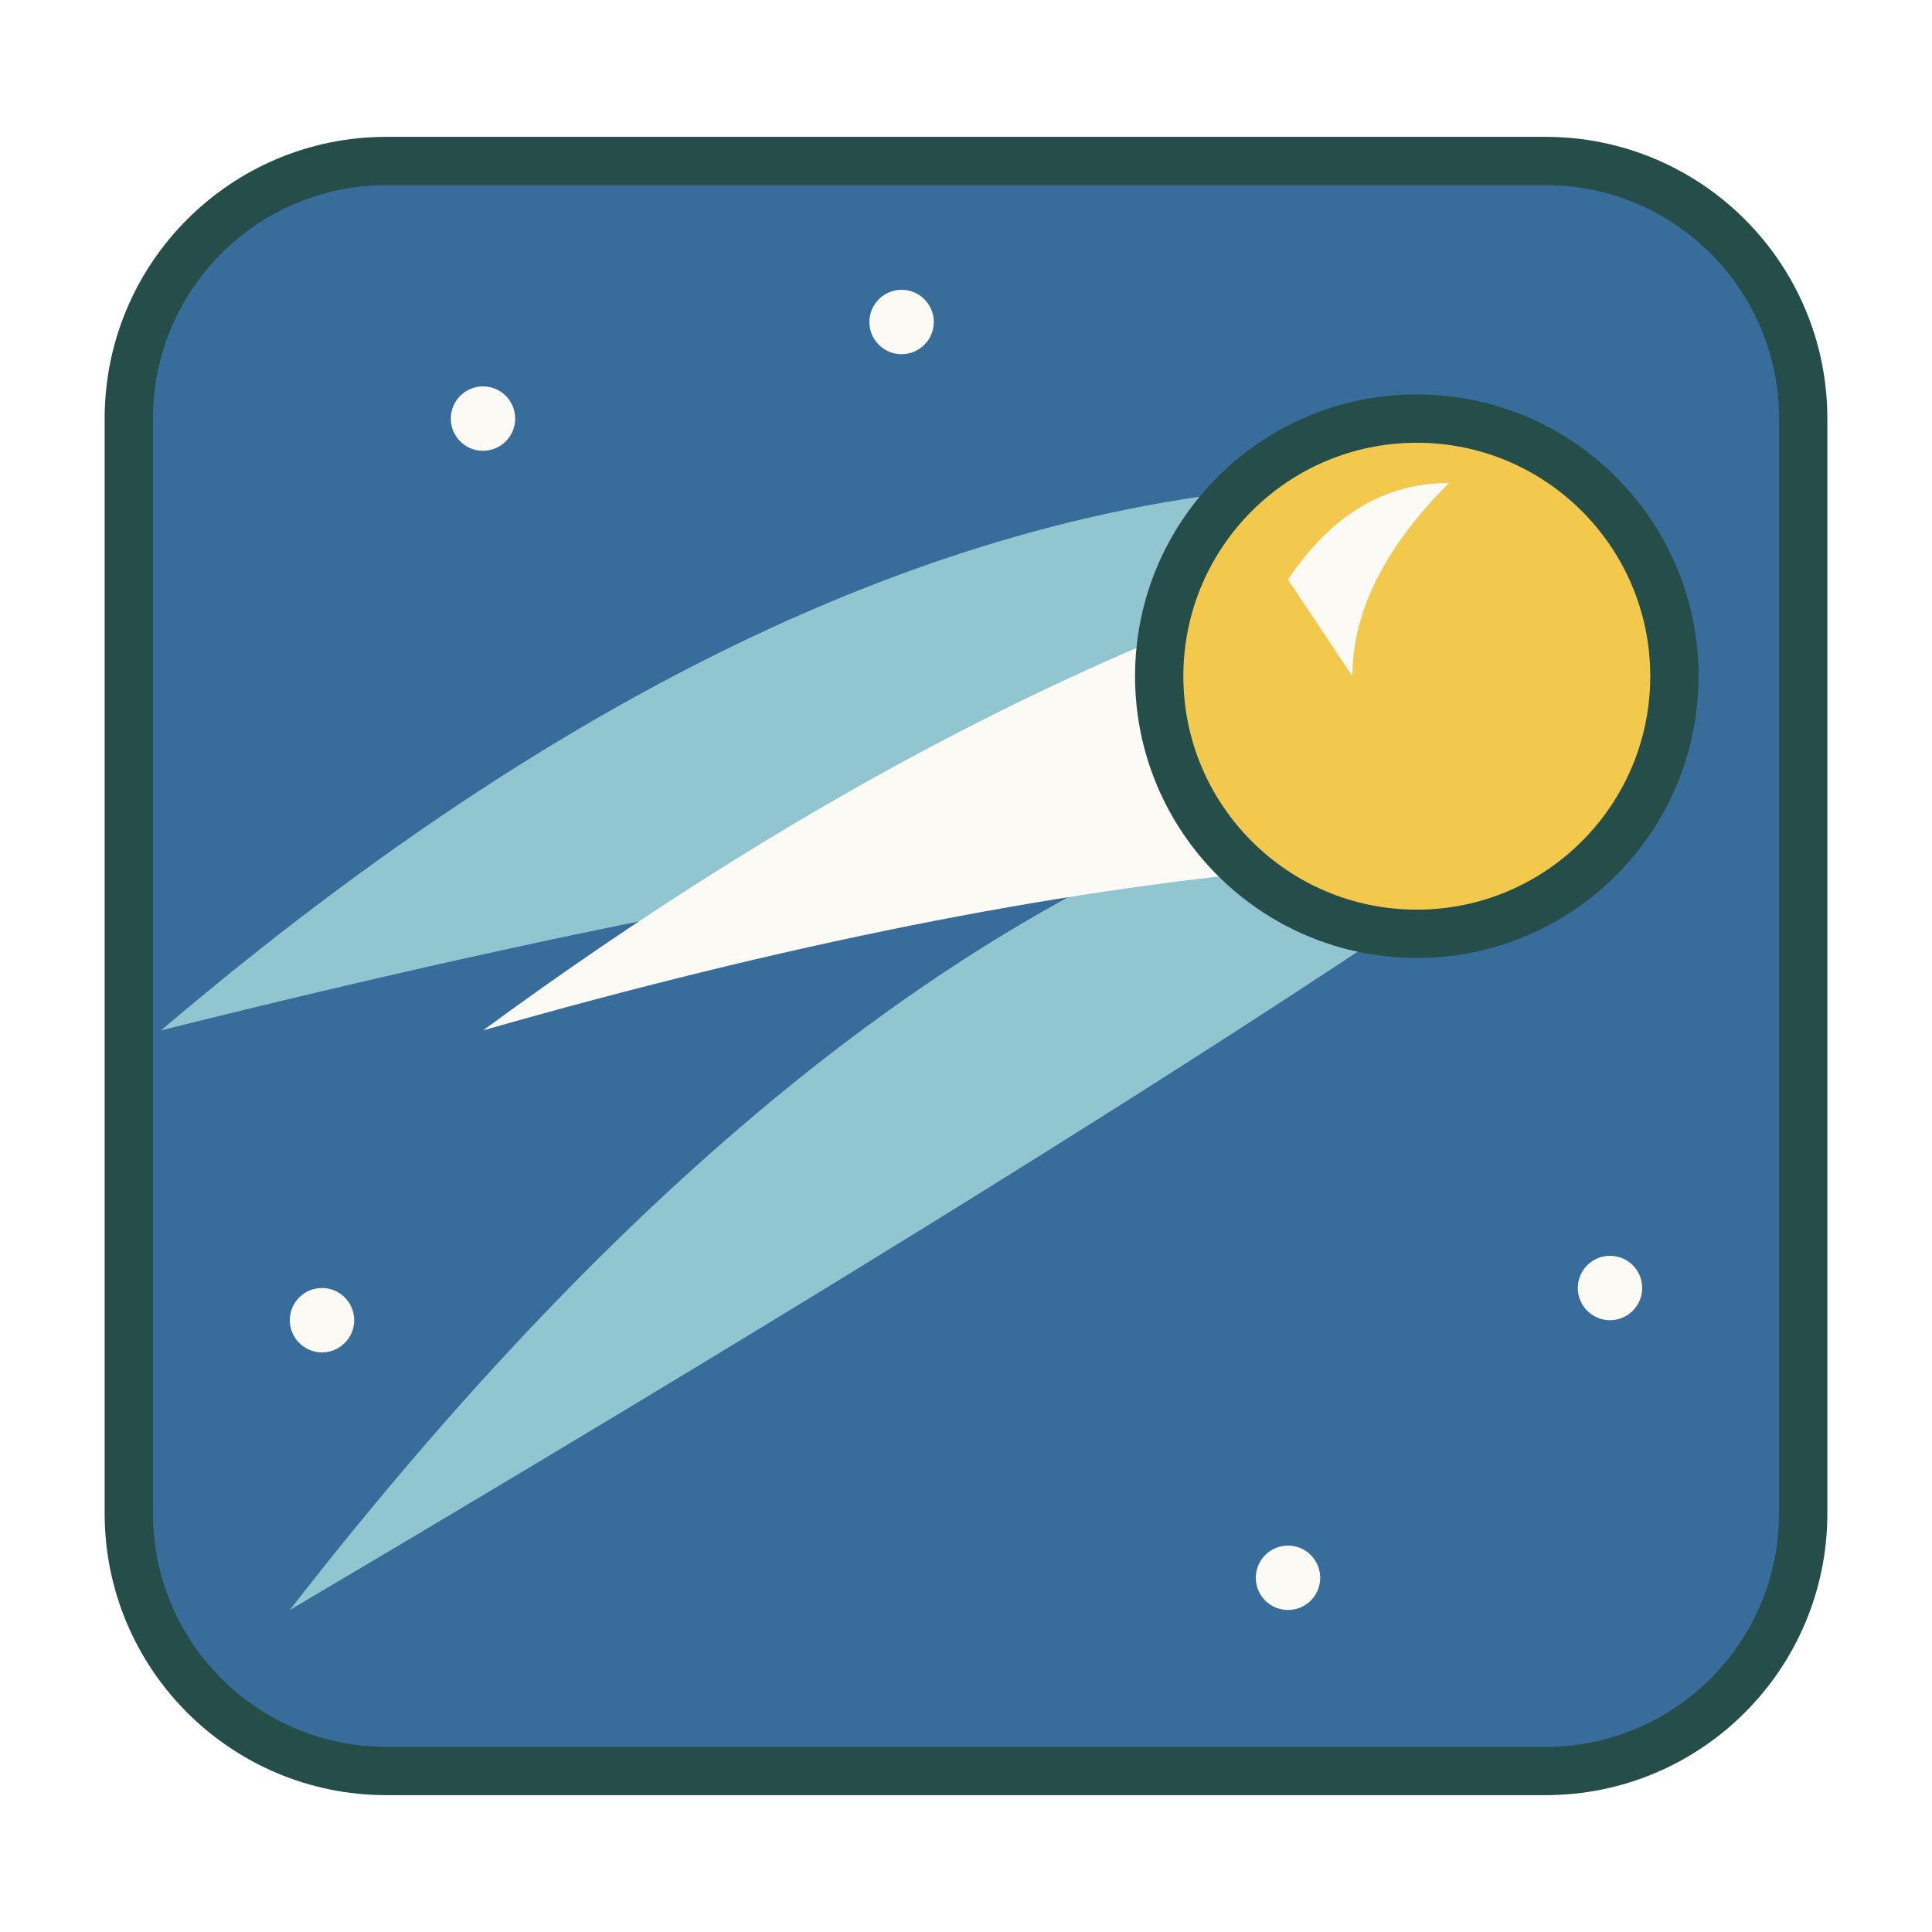
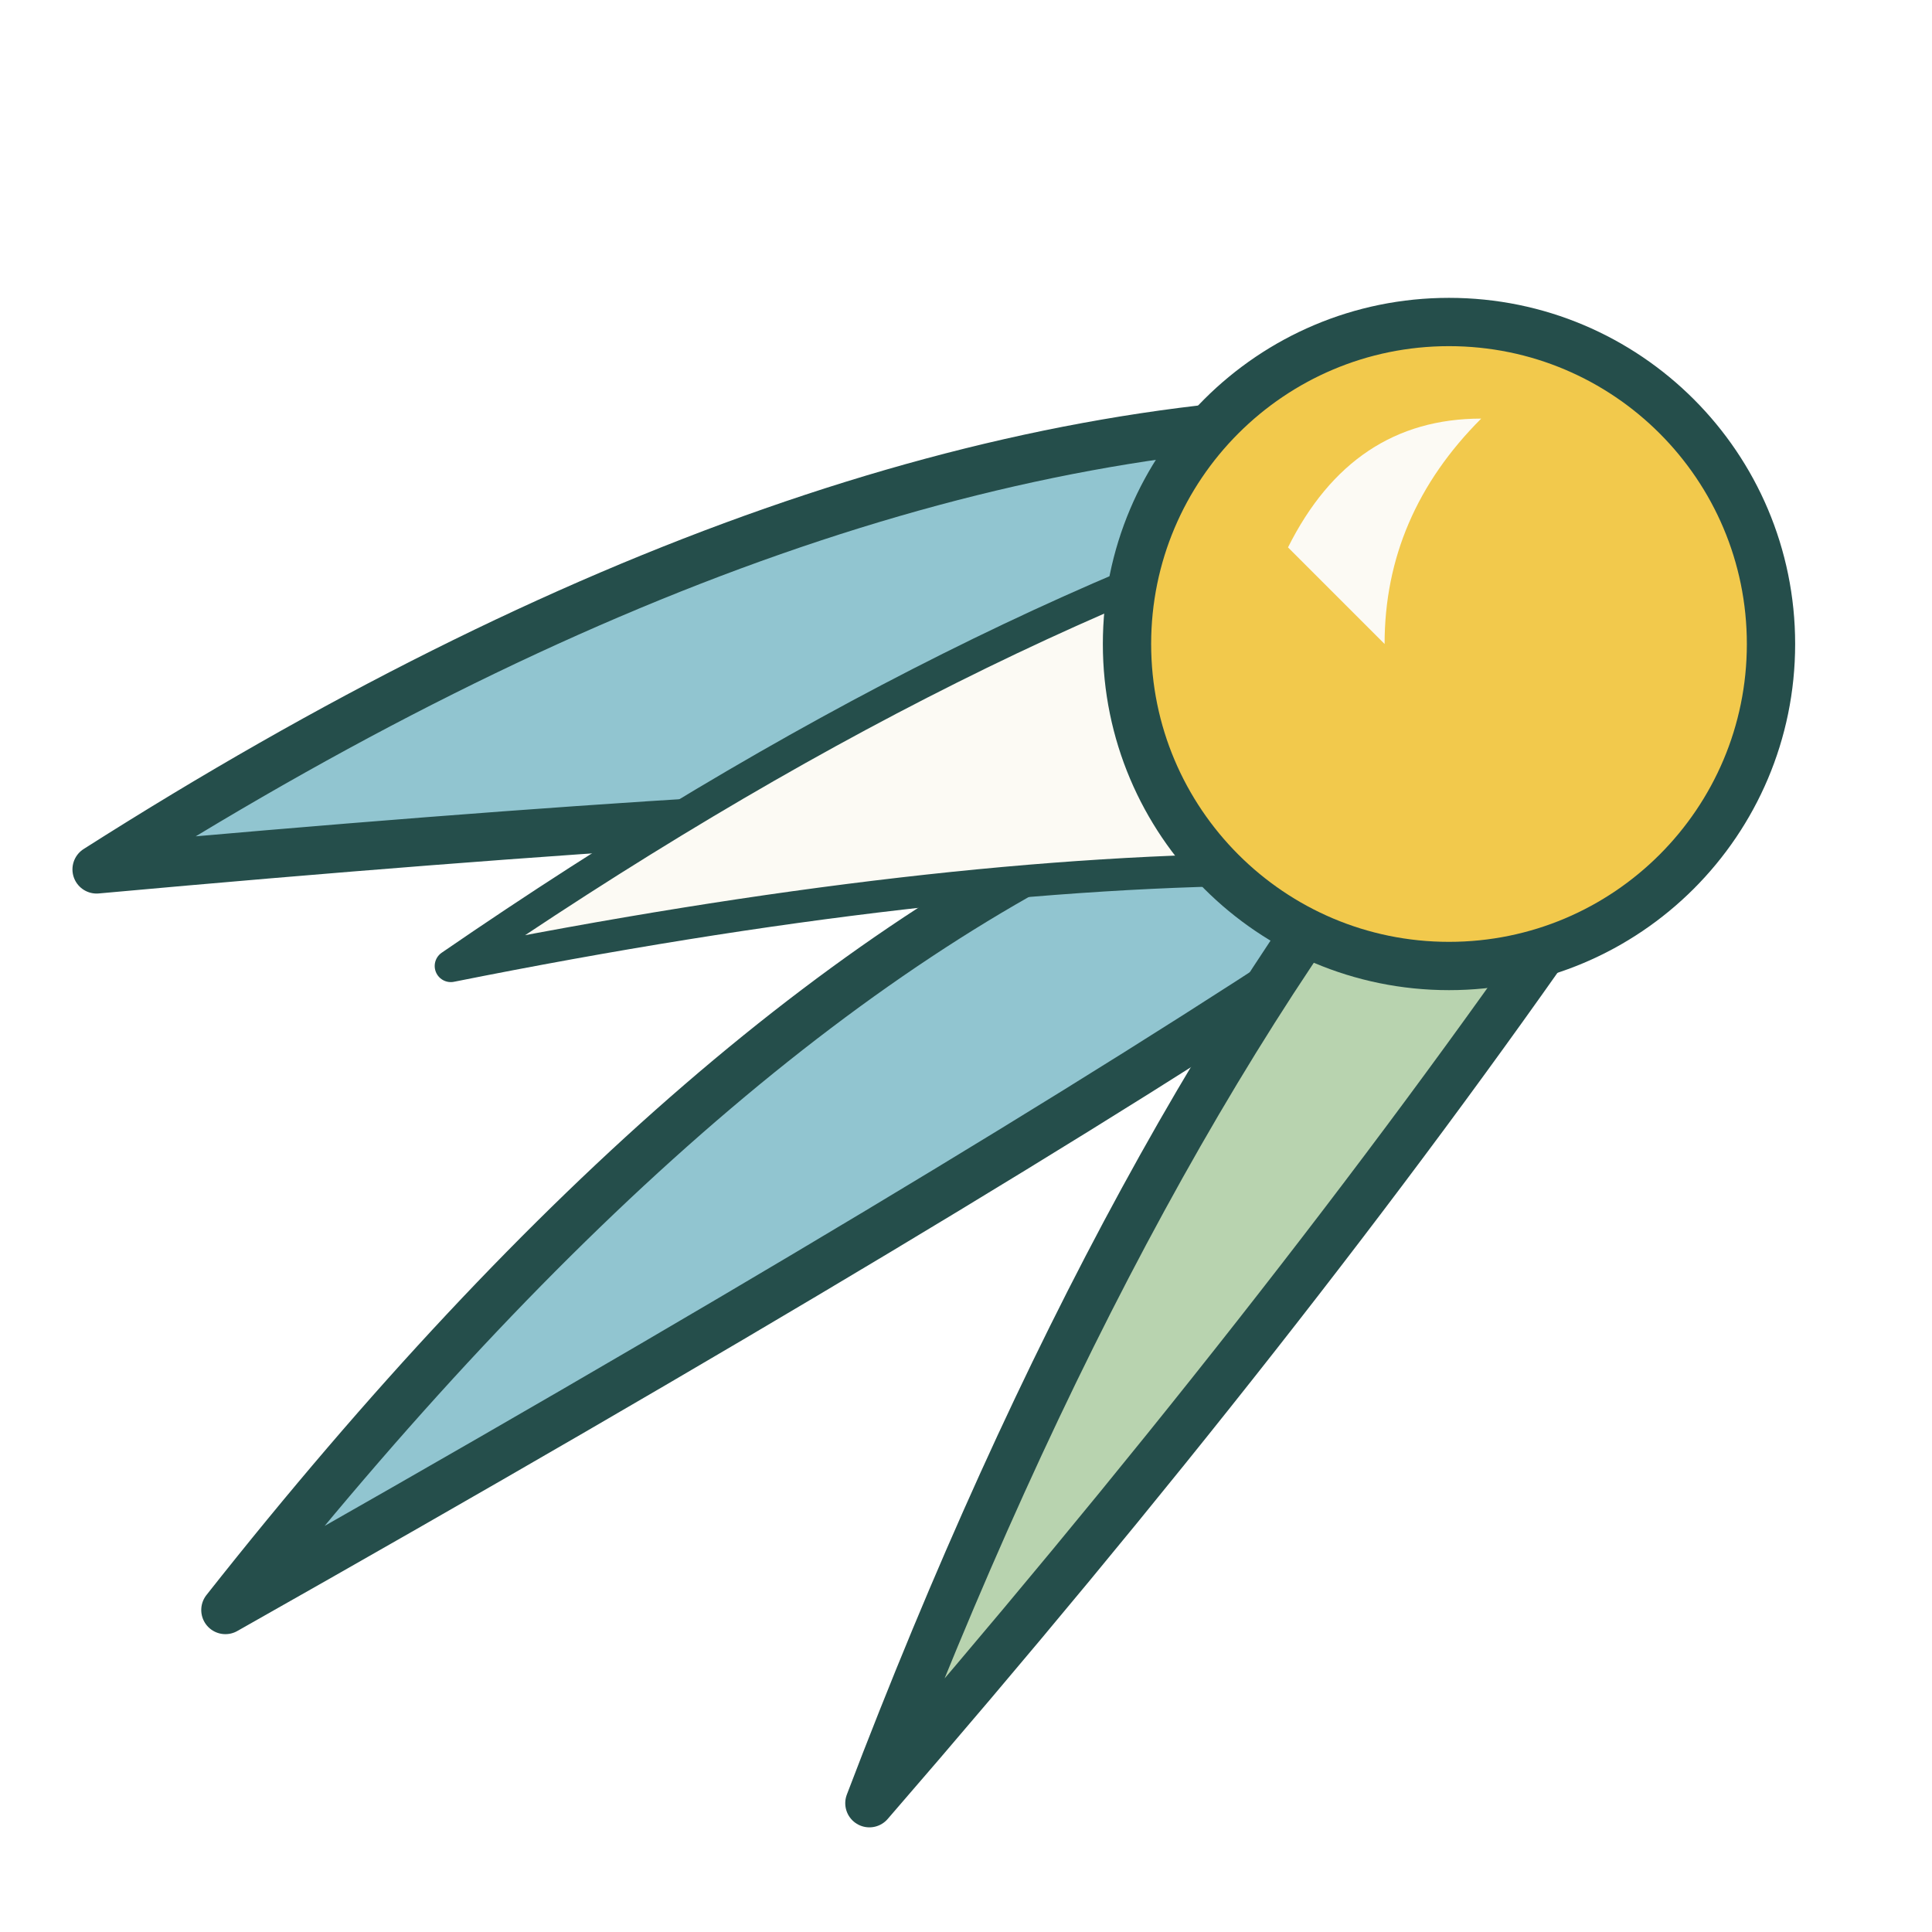
<svg xmlns="http://www.w3.org/2000/svg" viewBox="0 0 120 120">
  <g fill="none" stroke="#254E4B" stroke-width="3" stroke-linecap="round" stroke-linejoin="round">
-     <rect x="8" y="10" width="104" height="100" rx="16" fill="#386C9A" stroke="none" />
-     <path d="M86 30Q50 30 10 64Q50 54 74 52Q46 64 18 100Q62 74 86 58Z" fill="#91C5D0" stroke="none" />
-     <path d="M88 34Q60 42 30 64Q58 56 80 54Z" fill="#FCFAF4" stroke="none" />
-     <circle cx="88" cy="42" r="16" fill="#F2C94C" />
-     <path d="M80 36Q84 30 90 30Q84 36 84 42Z" fill="#FCFAF4" stroke="none" />
-     <circle cx="30" cy="26" r="2" fill="#FCFAF4" stroke="none" />
-     <circle cx="56" cy="20" r="2" fill="#FCFAF4" stroke="none" />
-     <circle cx="100" cy="80" r="2" fill="#FCFAF4" stroke="none" />
-     <circle cx="80" cy="98" r="2" fill="#FCFAF4" stroke="none" />
-     <circle cx="20" cy="82" r="2" fill="#FCFAF4" stroke="none" />
-     <rect x="8" y="10" width="104" height="100" rx="16" />
+     <path d="M86 26Q50 26 6 54Q50 50 72 50Q44 62 14 100Q60 74 84 58Z" fill="#91C5D0" />
+     <path d="M88 30Q60 38 28 60Q58 54 80 54Z" fill="#FCFAF4" stroke-width="2" />
+     <path d="M90 46Q70 70 54 112Q80 82 98 56Z" fill="#B8D3AF" />
+     <circle cx="90" cy="40" r="20" fill="#F2C94C" />
+     <path d="M80 34Q84 26 92 26Q86 32 86 40Z" fill="#FCFAF4" stroke="none" />
  </g>
</svg>
